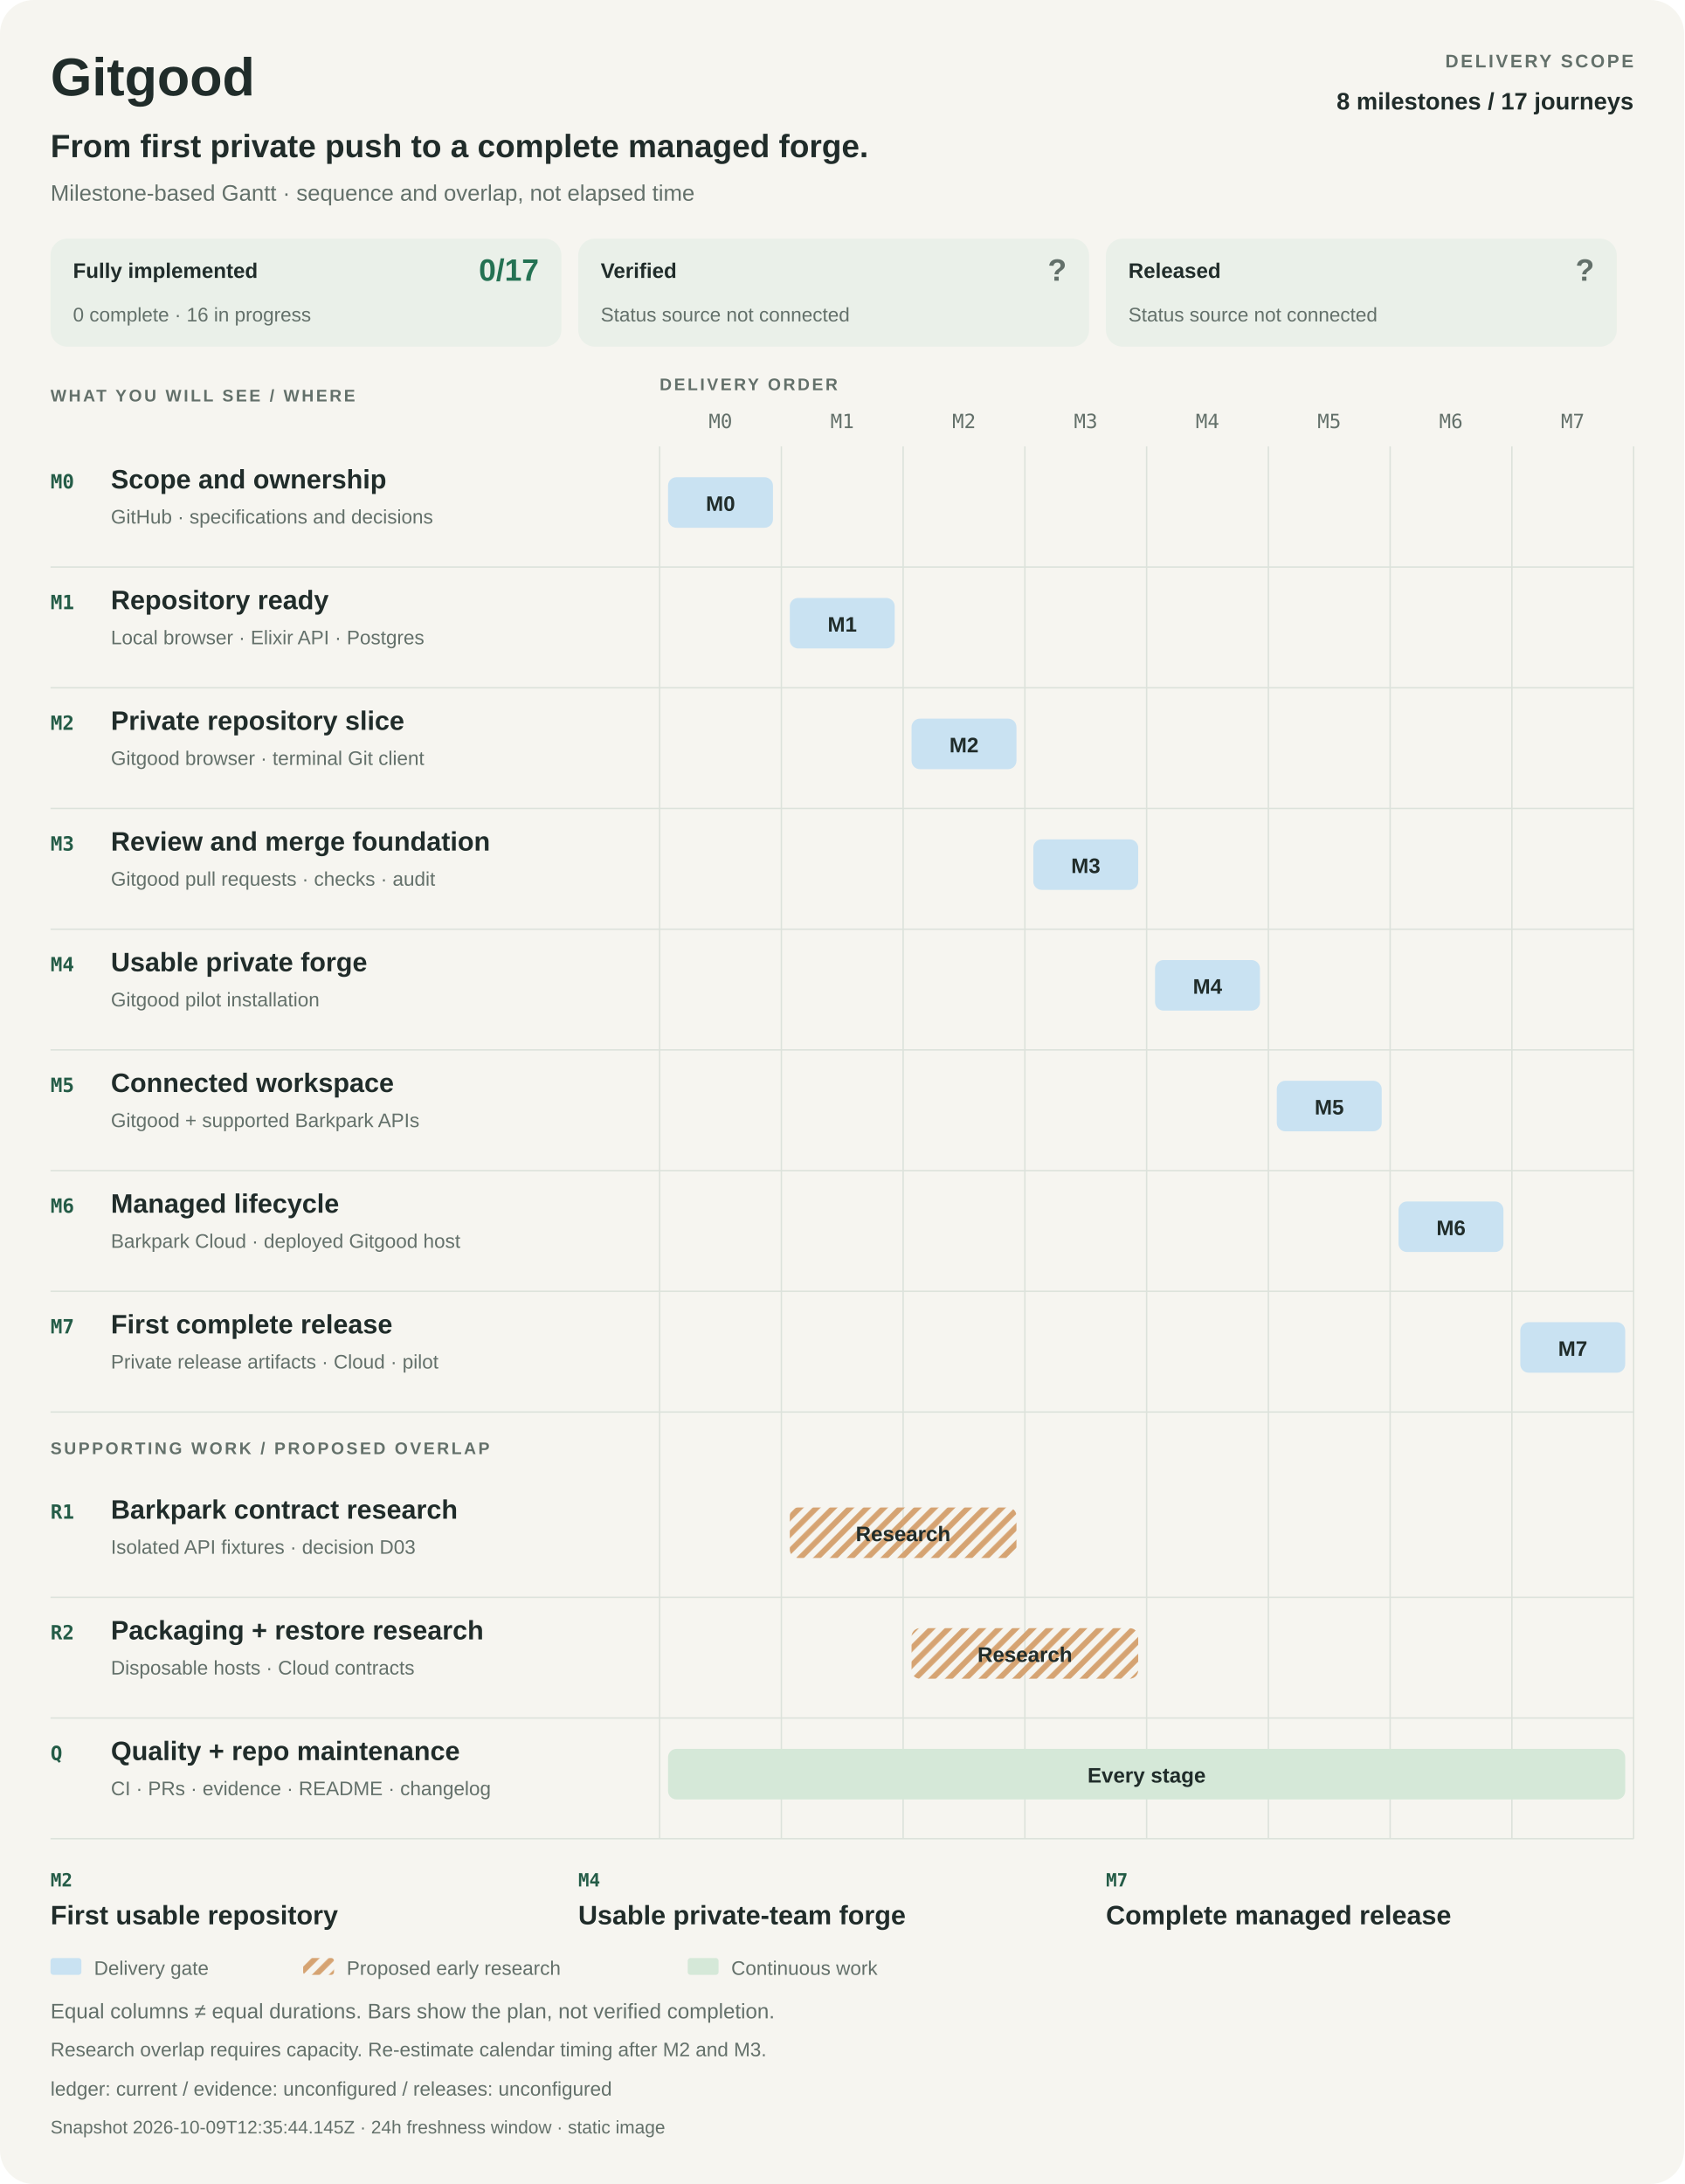
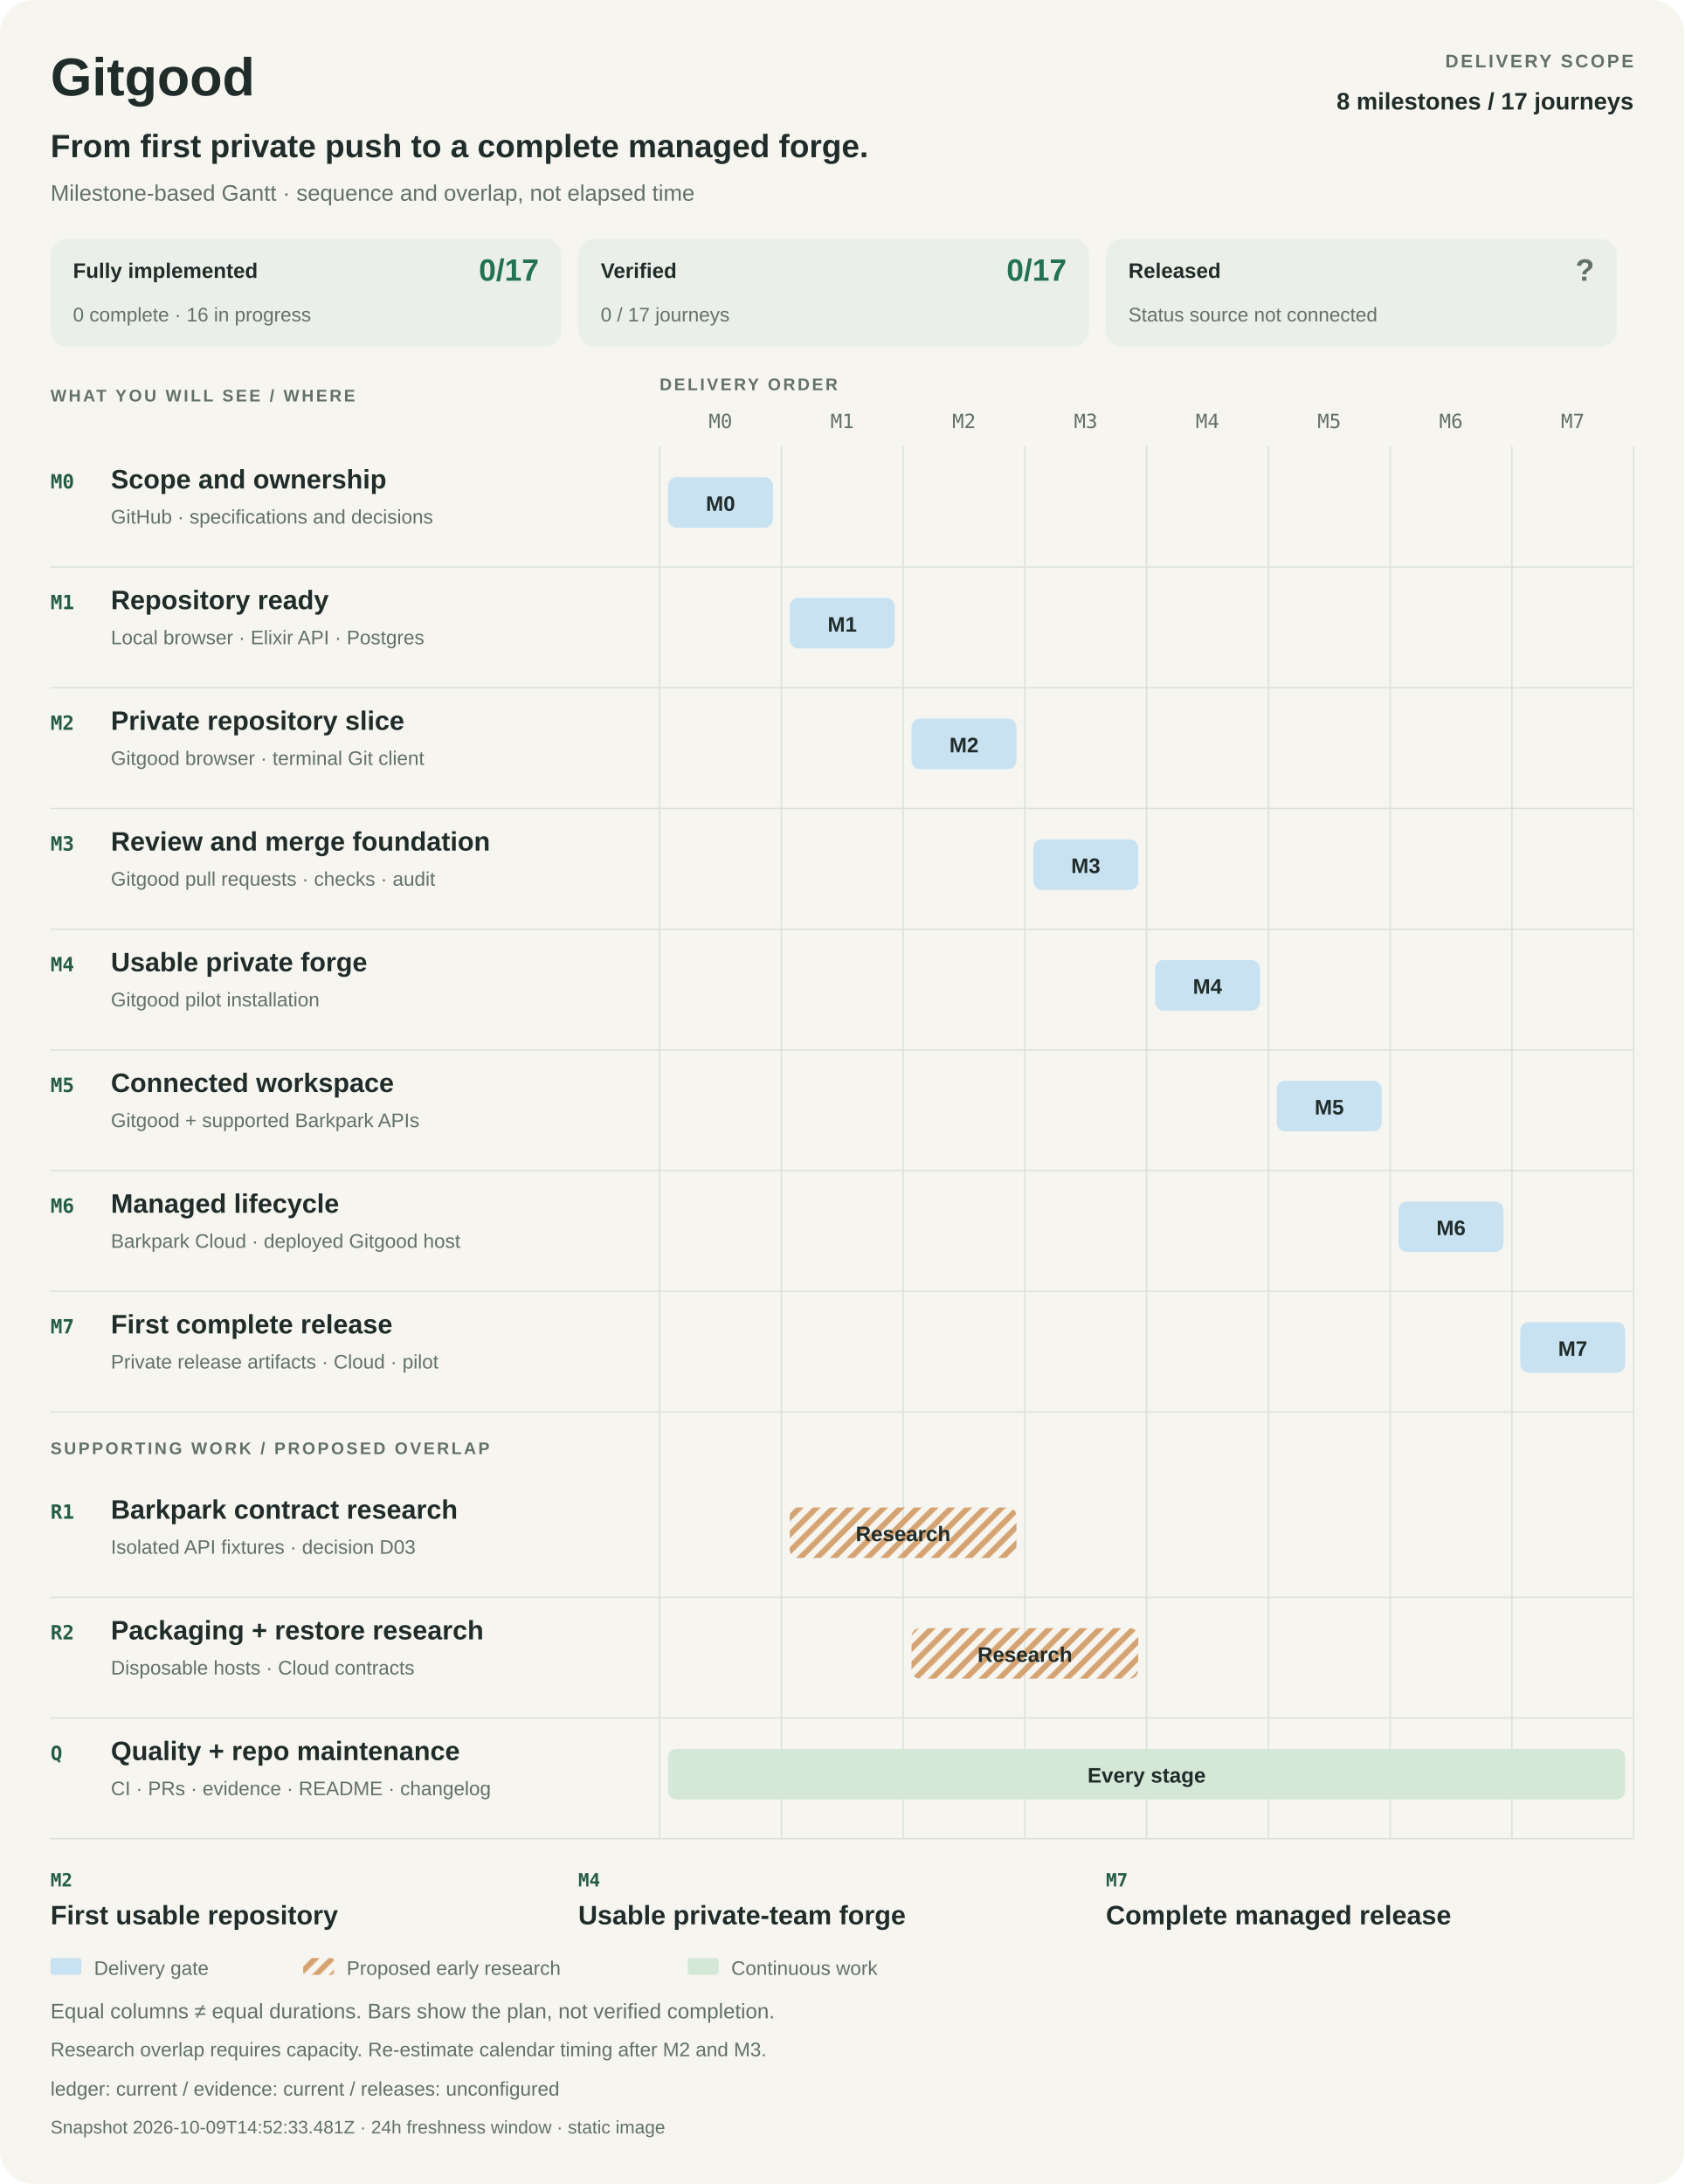
<svg xmlns="http://www.w3.org/2000/svg" width="1200" height="1556" viewBox="0 0 1200 1556" role="img" aria-labelledby="title desc">
  <style>
    :root{color-scheme:light dark}
    text{font-family:-apple-system,BlinkMacSystemFont,"Segoe UI",Arial,sans-serif;fill:#202c2a}
    .bg{fill:#f6f5f0}.muted{fill:#63706a}.rule{stroke:#dce2db;fill:none}.strong{font-weight:650}
    .label{font-weight:600;letter-spacing:1.6px}.mono{font-family:ui-monospace,SFMono-Regular,Consolas,monospace}
    .panel{fill:#eaf0e9}.delivery{fill:#c9e2f2}.research{fill:url(#research-pattern)}.continuous{fill:#d5e8d8}
    .hatch{stroke:#d5a372;stroke-width:4}.accent{fill:#245c47}.good{fill:#247253}.unknown{fill:#63706a}
    @media(prefers-color-scheme:dark){
      text{fill:#e9eee8}.bg{fill:#141c19}.muted{fill:#b0bdb3}.rule{stroke:#36453c}.panel{fill:#24352b}
      .delivery{fill:#284b64}.continuous{fill:#2d513b}.hatch{stroke:#775635}.accent{fill:#a8dfb7}.good{fill:#8bd2a9}.unknown{fill:#b0bdb3}
    }
  </style>
  <defs>
    <pattern id="research-pattern" width="12" height="12" patternUnits="userSpaceOnUse">
      <path d="M-3 3L3-3M0 12L12 0M9 15L15 9" class="hatch" />
    </pattern>
  </defs>
  <rect x="0" y="0" width="1200" height="1556" rx="24" class="bg" />
  <text x="36" y="68" font-size="38" class="strong">Gitgood</text>
  <text x="1164" y="48" font-size="13" class="muted label" text-anchor="end">DELIVERY SCOPE</text>
  <text x="1164" y="78" font-size="17" class="strong" text-anchor="end">8 milestones / 17 journeys</text>
  <text x="36" y="112" font-size="23" class="strong">From first private push to a complete managed forge.</text>
  <text x="36" y="143" font-size="16" class="muted">Milestone-based Gantt · sequence and overlap, not elapsed time</text>
  <g data-metric="implementation">
    <rect x="36" y="170" width="364" height="77" rx="12" class="panel" />
    <text x="52" y="198" font-size="15" class="strong">Fully implemented</text>
    <text x="384" y="200" font-size="22" class="good strong" text-anchor="end">0/17</text>
    <text x="52" y="229" font-size="14" class="muted">0 complete · 16 in progress</text>
  </g>
  <g data-metric="verification">
    <rect x="412" y="170" width="364" height="77" rx="12" class="panel" />
    <text x="428" y="198" font-size="15" class="strong">Verified</text>
-     <text x="760" y="200" font-size="22" class="unknown strong" text-anchor="end">?</text>
-     <text x="428" y="229" font-size="14" class="muted">Status source not connected</text>
+     <text x="760" y="200" font-size="22" class="good strong" text-anchor="end">0/17</text>
+     <text x="428" y="229" font-size="14" class="muted">0 / 17 journeys</text>
  </g>
  <g data-metric="release">
    <rect x="788" y="170" width="364" height="77" rx="12" class="panel" />
    <text x="804" y="198" font-size="15" class="strong">Released</text>
    <text x="1136" y="200" font-size="22" class="unknown strong" text-anchor="end">?</text>
    <text x="804" y="229" font-size="14" class="muted">Status source not connected</text>
  </g>
  <text x="36" y="286" font-size="12" class="muted label">WHAT YOU WILL SEE / WHERE</text>
  <text x="470" y="278" font-size="12" class="muted label">DELIVERY ORDER</text>
  <text x="513.375" y="305" font-size="14" class="muted mono" text-anchor="middle">M0</text>
  <text x="600.125" y="305" font-size="14" class="muted mono" text-anchor="middle">M1</text>
  <text x="686.875" y="305" font-size="14" class="muted mono" text-anchor="middle">M2</text>
  <text x="773.625" y="305" font-size="14" class="muted mono" text-anchor="middle">M3</text>
  <text x="860.375" y="305" font-size="14" class="muted mono" text-anchor="middle">M4</text>
  <text x="947.125" y="305" font-size="14" class="muted mono" text-anchor="middle">M5</text>
  <text x="1033.875" y="305" font-size="14" class="muted mono" text-anchor="middle">M6</text>
  <text x="1120.625" y="305" font-size="14" class="muted mono" text-anchor="middle">M7</text>
  <path d="M470 318L470 1310" class="rule" />
  <path d="M556.75 318L556.75 1310" class="rule" />
  <path d="M643.5 318L643.5 1310" class="rule" />
  <path d="M730.25 318L730.25 1310" class="rule" />
  <path d="M817 318L817 1310" class="rule" />
  <path d="M903.75 318L903.75 1310" class="rule" />
  <path d="M990.5 318L990.5 1310" class="rule" />
  <path d="M1077.25 318L1077.25 1310" class="rule" />
  <path d="M1164 318L1164 1310" class="rule" />
  <g data-phase="M0">
    <text x="36" y="348" font-size="14" class="accent mono strong">M0</text>
    <text x="79" y="348" font-size="19" class="strong">Scope and ownership</text>
    <text x="79" y="373" font-size="14" class="muted">GitHub · specifications and decisions</text>
    <rect x="476" y="340" width="74.75" height="36" rx="6" class="delivery" />
    <text x="513.375" y="364" font-size="15" class="strong" text-anchor="middle">M0</text>
    <path d="M36 404L1164 404" class="rule" />
  </g>
  <g data-phase="M1">
    <text x="36" y="434" font-size="14" class="accent mono strong">M1</text>
    <text x="79" y="434" font-size="19" class="strong">Repository ready</text>
    <text x="79" y="459" font-size="14" class="muted">Local browser · Elixir API · Postgres</text>
    <rect x="562.75" y="426" width="74.75" height="36" rx="6" class="delivery" />
    <text x="600.125" y="450" font-size="15" class="strong" text-anchor="middle">M1</text>
    <path d="M36 490L1164 490" class="rule" />
  </g>
  <g data-phase="M2">
    <text x="36" y="520" font-size="14" class="accent mono strong">M2</text>
    <text x="79" y="520" font-size="19" class="strong">Private repository slice</text>
    <text x="79" y="545" font-size="14" class="muted">Gitgood browser · terminal Git client</text>
    <rect x="649.5" y="512" width="74.75" height="36" rx="6" class="delivery" />
    <text x="686.875" y="536" font-size="15" class="strong" text-anchor="middle">M2</text>
    <path d="M36 576L1164 576" class="rule" />
  </g>
  <g data-phase="M3">
    <text x="36" y="606" font-size="14" class="accent mono strong">M3</text>
    <text x="79" y="606" font-size="19" class="strong">Review and merge foundation</text>
    <text x="79" y="631" font-size="14" class="muted">Gitgood pull requests · checks · audit</text>
    <rect x="736.25" y="598" width="74.75" height="36" rx="6" class="delivery" />
    <text x="773.625" y="622" font-size="15" class="strong" text-anchor="middle">M3</text>
    <path d="M36 662L1164 662" class="rule" />
  </g>
  <g data-phase="M4">
    <text x="36" y="692" font-size="14" class="accent mono strong">M4</text>
    <text x="79" y="692" font-size="19" class="strong">Usable private forge</text>
    <text x="79" y="717" font-size="14" class="muted">Gitgood pilot installation</text>
    <rect x="823" y="684" width="74.75" height="36" rx="6" class="delivery" />
    <text x="860.375" y="708" font-size="15" class="strong" text-anchor="middle">M4</text>
    <path d="M36 748L1164 748" class="rule" />
  </g>
  <g data-phase="M5">
    <text x="36" y="778" font-size="14" class="accent mono strong">M5</text>
    <text x="79" y="778" font-size="19" class="strong">Connected workspace</text>
    <text x="79" y="803" font-size="14" class="muted">Gitgood + supported Barkpark APIs</text>
    <rect x="909.75" y="770" width="74.75" height="36" rx="6" class="delivery" />
    <text x="947.125" y="794" font-size="15" class="strong" text-anchor="middle">M5</text>
    <path d="M36 834L1164 834" class="rule" />
  </g>
  <g data-phase="M6">
    <text x="36" y="864" font-size="14" class="accent mono strong">M6</text>
    <text x="79" y="864" font-size="19" class="strong">Managed lifecycle</text>
    <text x="79" y="889" font-size="14" class="muted">Barkpark Cloud · deployed Gitgood host</text>
    <rect x="996.5" y="856" width="74.75" height="36" rx="6" class="delivery" />
    <text x="1033.875" y="880" font-size="15" class="strong" text-anchor="middle">M6</text>
    <path d="M36 920L1164 920" class="rule" />
  </g>
  <g data-phase="M7">
    <text x="36" y="950" font-size="14" class="accent mono strong">M7</text>
    <text x="79" y="950" font-size="19" class="strong">First complete release</text>
    <text x="79" y="975" font-size="14" class="muted">Private release artifacts · Cloud · pilot</text>
    <rect x="1083.25" y="942" width="74.75" height="36" rx="6" class="delivery" />
    <text x="1120.625" y="966" font-size="15" class="strong" text-anchor="middle">M7</text>
    <path d="M36 1006L1164 1006" class="rule" />
  </g>
  <text x="36" y="1036" font-size="12" class="muted label">SUPPORTING WORK / PROPOSED OVERLAP</text>
  <g data-track="R1">
    <text x="36" y="1082" font-size="14" class="accent mono strong">R1</text>
    <text x="79" y="1082" font-size="19" class="strong">Barkpark contract research</text>
    <text x="79" y="1107" font-size="14" class="muted">Isolated API fixtures · decision D03</text>
    <rect x="562.75" y="1074" width="161.5" height="36" rx="6" class="research" />
    <text x="643.5" y="1098" font-size="15" class="strong" text-anchor="middle">Research</text>
    <path d="M36 1138L1164 1138" class="rule" />
  </g>
  <g data-track="R2">
    <text x="36" y="1168" font-size="14" class="accent mono strong">R2</text>
    <text x="79" y="1168" font-size="19" class="strong">Packaging + restore research</text>
    <text x="79" y="1193" font-size="14" class="muted">Disposable hosts · Cloud contracts</text>
    <rect x="649.5" y="1160" width="161.5" height="36" rx="6" class="research" />
    <text x="730.25" y="1184" font-size="15" class="strong" text-anchor="middle">Research</text>
    <path d="M36 1224L1164 1224" class="rule" />
  </g>
  <g data-track="Q">
    <text x="36" y="1254" font-size="14" class="accent mono strong">Q</text>
    <text x="79" y="1254" font-size="19" class="strong">Quality + repo maintenance</text>
    <text x="79" y="1279" font-size="14" class="muted">CI · PRs · evidence · README · changelog</text>
    <rect x="476" y="1246" width="682" height="36" rx="6" class="continuous" />
    <text x="817" y="1270" font-size="15" class="strong" text-anchor="middle">Every stage</text>
    <path d="M36 1310L1164 1310" class="rule" />
  </g>
  <text x="36" y="1344" font-size="13" class="accent mono strong">M2</text>
  <text x="36" y="1371" font-size="19" class="strong">First usable repository</text>
  <text x="412" y="1344" font-size="13" class="accent mono strong">M4</text>
  <text x="412" y="1371" font-size="19" class="strong">Usable private-team forge</text>
  <text x="788" y="1344" font-size="13" class="accent mono strong">M7</text>
  <text x="788" y="1371" font-size="19" class="strong">Complete managed release</text>
  <rect x="36" y="1395" width="22" height="12" rx="2" class="delivery" />
  <text x="67" y="1407" font-size="14" class="muted">Delivery gate</text>
  <rect x="216" y="1395" width="22" height="12" rx="2" class="research" />
  <text x="247" y="1407" font-size="14" class="muted">Proposed early research</text>
  <rect x="490" y="1395" width="22" height="12" rx="2" class="continuous" />
  <text x="521" y="1407" font-size="14" class="muted">Continuous work</text>
  <text x="36" y="1438" font-size="15" class="muted">Equal columns ≠ equal durations. Bars show the plan, not verified completion.</text>
  <text x="36" y="1465" font-size="14" class="muted">Research overlap requires capacity. Re-estimate calendar timing after M2 and M3.</text>
-   <text x="36" y="1493" font-size="14" class="muted">ledger: current   /   evidence: unconfigured   /   releases: unconfigured</text>
-   <text x="36" y="1520" font-size="13" class="muted">Snapshot 2026-10-09T12:35:44.145Z · 24h freshness window · static image</text>
+   <text x="36" y="1493" font-size="14" class="muted">ledger: current   /   evidence: current   /   releases: unconfigured</text>
+   <text x="36" y="1520" font-size="13" class="muted">Snapshot 2026-10-09T14:52:33.481Z · 24h freshness window · static image</text>
</svg>
